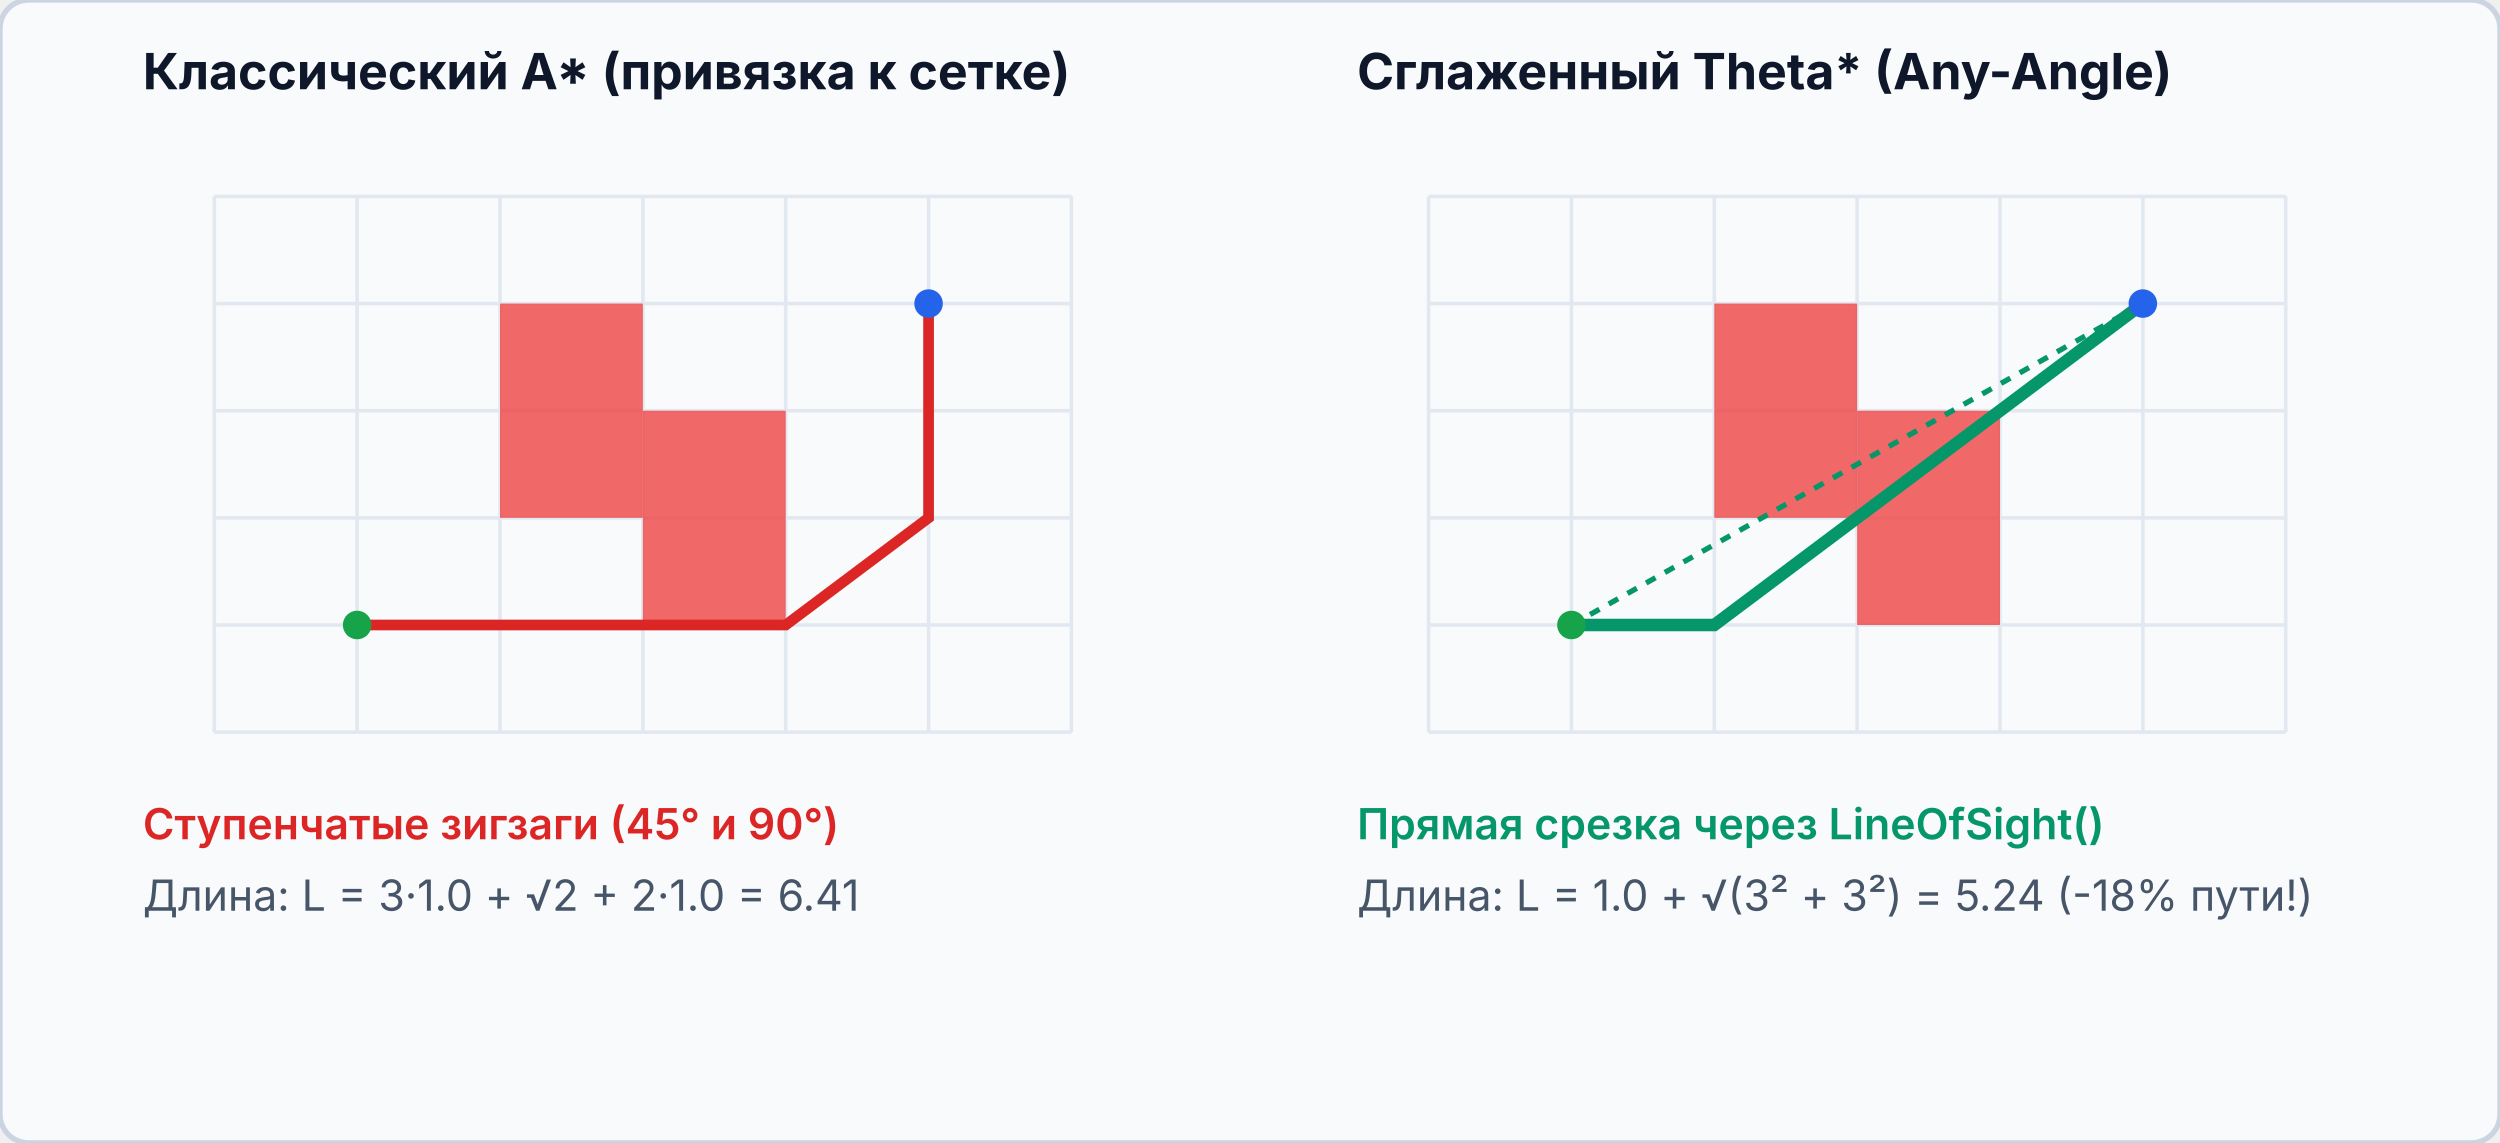
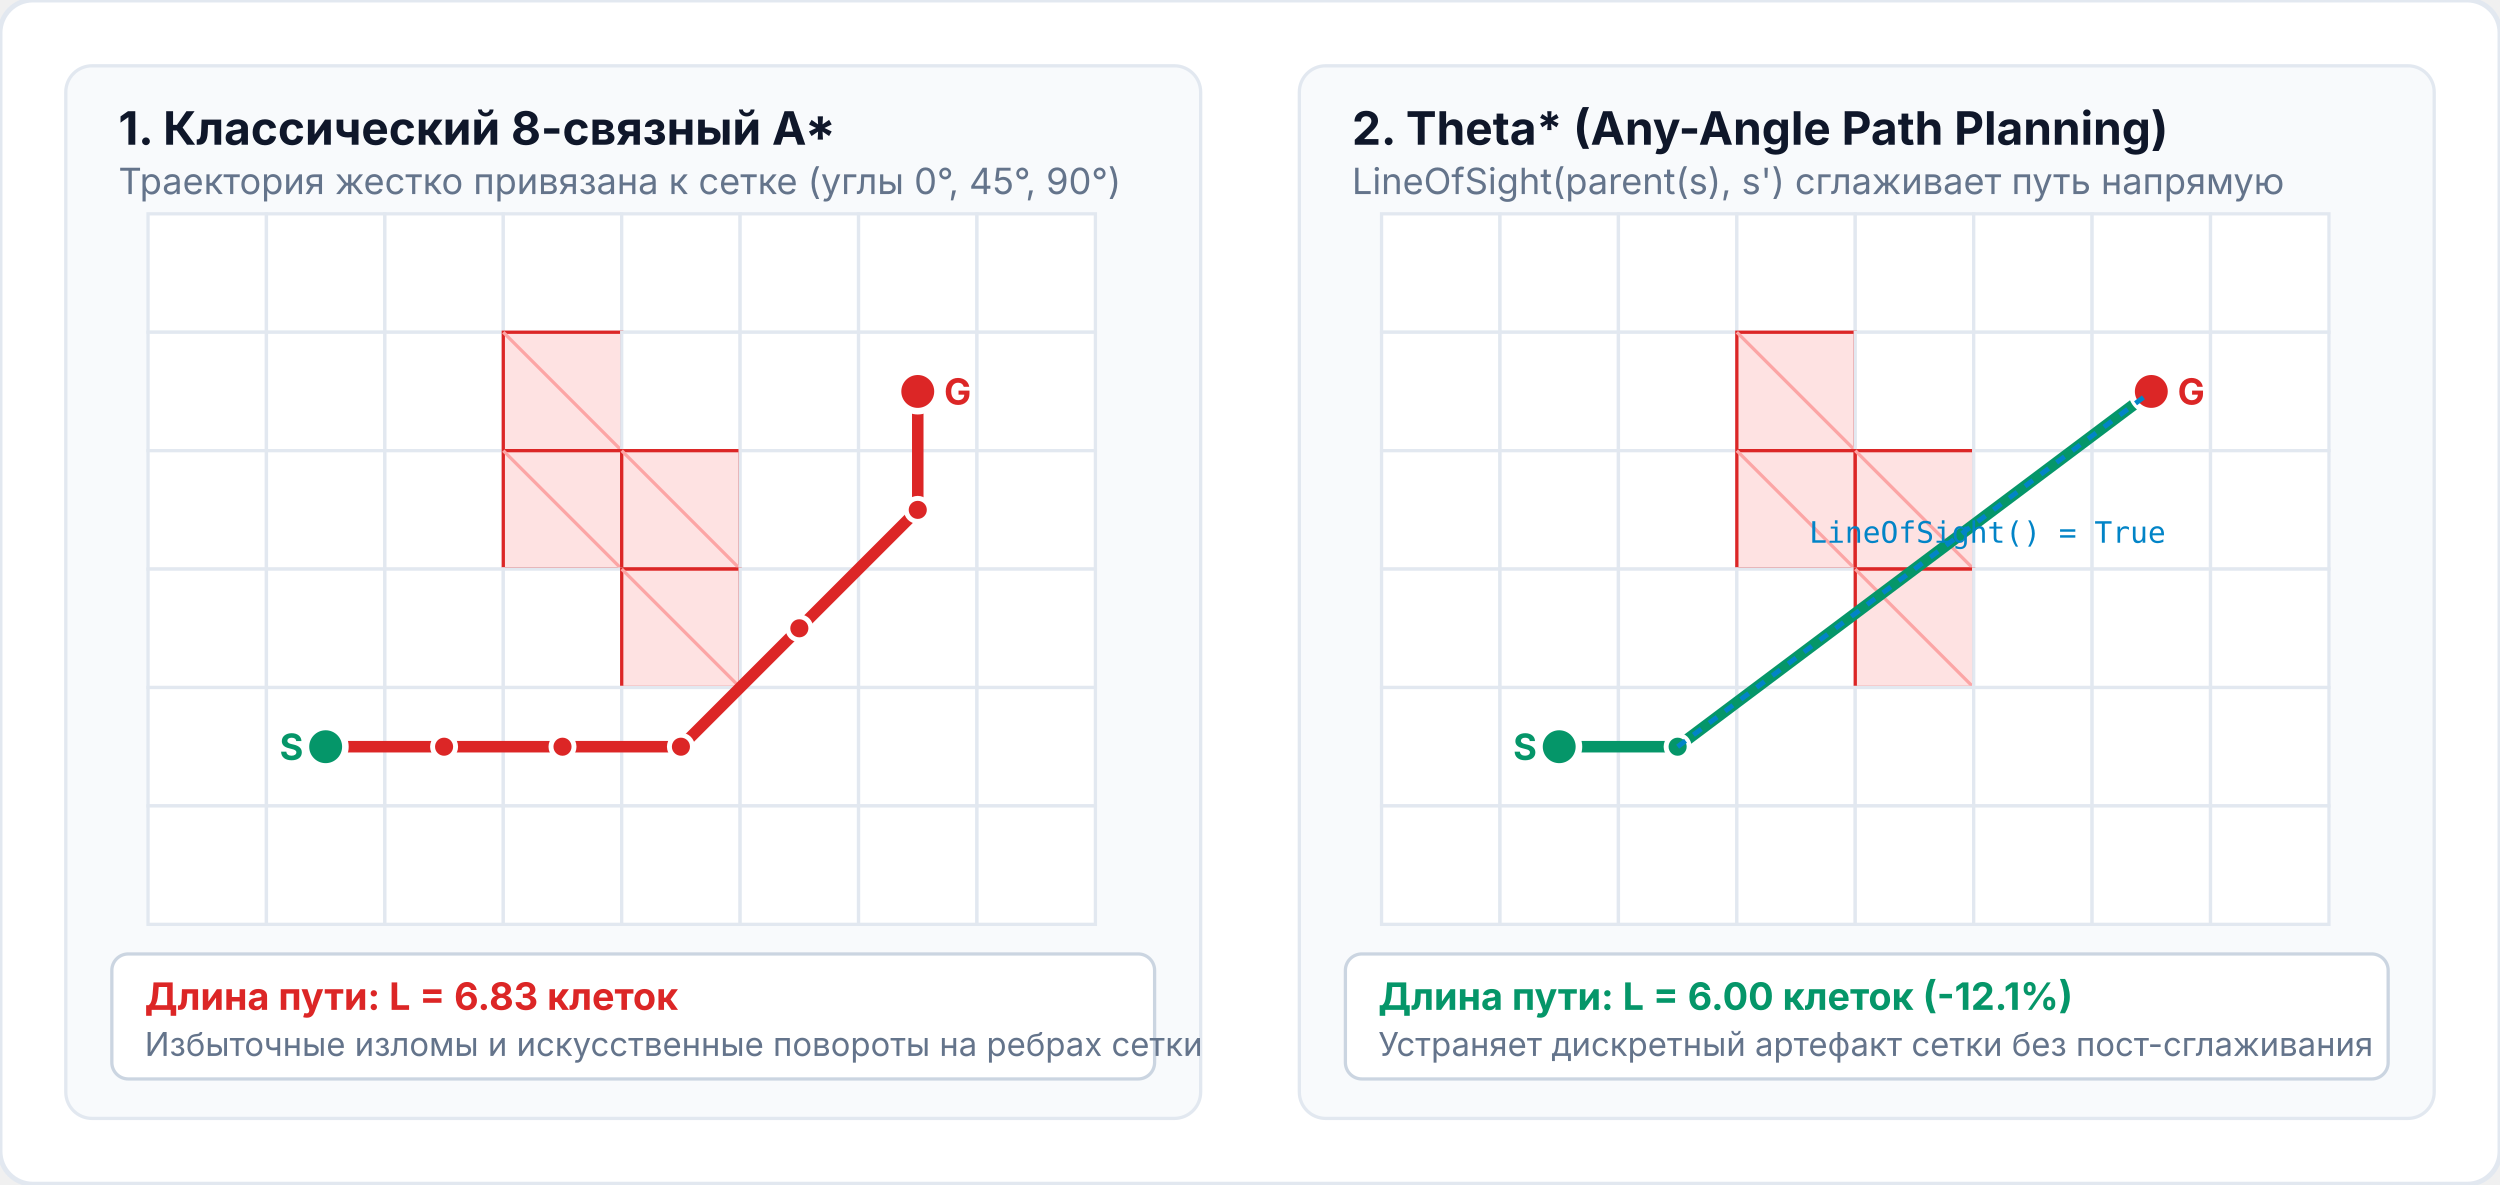
- <svg xmlns="http://www.w3.org/2000/svg" viewBox="0 0 700 320" width="100%" height="100%">
-   <rect width="100%" height="100%" rx="8" fill="#f8fafc" stroke="#cbd5e1" stroke-width="1.5" />
-   <g transform="translate(40, 25)">
-     <text x="0" y="0" font-family="Inter" font-size="14" font-weight="700" fill="#0f172a">Классический A* (привязка к сетке)</text>
-     <path d="M20,30 H260 M20,60 H260 M20,90 H260 M20,120 H260 M20,150 H260 M20,180 H260" stroke="#e2e8f0" stroke-width="1" />
-     <path d="M20,30 V180 M60,30 V180 M100,30 V180 M140,30 V180 M180,30 V180 M220,30 V180 M260,30 V180" stroke="#e2e8f0" stroke-width="1" />
-     <rect x="100" y="60" width="40" height="60" fill="#ef4444" opacity="0.8" />
-     <rect x="140" y="90" width="40" height="60" fill="#ef4444" opacity="0.8" />
-     <path d="M60,150 L100,150 L140,150 L180,150 L220,120 L220,60" stroke="#dc2626" stroke-width="3" fill="none" />
-     <circle cx="60" cy="150" r="4" fill="#16a34a" />
-     <circle cx="220" cy="60" r="4" fill="#2563eb" />
-     <text x="0" y="210" font-family="Inter" font-size="12" font-weight="600" fill="#dc2626">Ступенчатые зигзаги (45° и 90°)</text>
-     <text x="0" y="230" font-family="Inter" font-size="12" fill="#475569">Длина: L = 3·1.0 + √2 + 2·1.0 = 6.41</text>
+ <svg xmlns="http://www.w3.org/2000/svg" viewBox="0 0 760 360" width="100%" height="100%">
+   <rect width="100%" height="100%" rx="10" fill="#ffffff" stroke="#e2e8f0" stroke-width="1.5" />
+   <g transform="translate(20, 20)">
+     <rect width="345" height="320" rx="8" fill="#f8fafc" stroke="#e2e8f0" stroke-width="1" />
+     <text x="16" y="24" font-family="Inter, sans-serif" font-size="14" font-weight="700" fill="#0f172a">1. Классический 8-связный A*</text>
+     <text x="16" y="39" font-family="Inter, sans-serif" font-size="11" fill="#64748b">Траектория жестко привязана к сетке (углы 0°, 45°, 90°)</text>
+     <rect x="25" y="45" width="36" height="36" fill="#ffffff" stroke="#e2e8f0" stroke-width="1" />
+     <rect x="61" y="45" width="36" height="36" fill="#ffffff" stroke="#e2e8f0" stroke-width="1" />
+     <rect x="97" y="45" width="36" height="36" fill="#ffffff" stroke="#e2e8f0" stroke-width="1" />
+     <rect x="133" y="45" width="36" height="36" fill="#ffffff" stroke="#e2e8f0" stroke-width="1" />
+     <rect x="169" y="45" width="36" height="36" fill="#ffffff" stroke="#e2e8f0" stroke-width="1" />
+     <rect x="205" y="45" width="36" height="36" fill="#ffffff" stroke="#e2e8f0" stroke-width="1" />
+     <rect x="241" y="45" width="36" height="36" fill="#ffffff" stroke="#e2e8f0" stroke-width="1" />
+     <rect x="277" y="45" width="36" height="36" fill="#ffffff" stroke="#e2e8f0" stroke-width="1" />
+     <rect x="25" y="81" width="36" height="36" fill="#ffffff" stroke="#e2e8f0" stroke-width="1" />
+     <rect x="61" y="81" width="36" height="36" fill="#ffffff" stroke="#e2e8f0" stroke-width="1" />
+     <rect x="97" y="81" width="36" height="36" fill="#ffffff" stroke="#e2e8f0" stroke-width="1" />
+     <rect x="133" y="81" width="36" height="36" fill="#fee2e2" stroke="#dc2626" stroke-width="1" />
+     <line x1="133" y1="81" x2="169" y2="117" stroke="#fca5a5" stroke-width="1" />
+     <rect x="169" y="81" width="36" height="36" fill="#ffffff" stroke="#e2e8f0" stroke-width="1" />
+     <rect x="205" y="81" width="36" height="36" fill="#ffffff" stroke="#e2e8f0" stroke-width="1" />
+     <rect x="241" y="81" width="36" height="36" fill="#ffffff" stroke="#e2e8f0" stroke-width="1" />
+     <rect x="277" y="81" width="36" height="36" fill="#ffffff" stroke="#e2e8f0" stroke-width="1" />
+     <rect x="25" y="117" width="36" height="36" fill="#ffffff" stroke="#e2e8f0" stroke-width="1" />
+     <rect x="61" y="117" width="36" height="36" fill="#ffffff" stroke="#e2e8f0" stroke-width="1" />
+     <rect x="97" y="117" width="36" height="36" fill="#ffffff" stroke="#e2e8f0" stroke-width="1" />
+     <rect x="133" y="117" width="36" height="36" fill="#fee2e2" stroke="#dc2626" stroke-width="1" />
+     <line x1="133" y1="117" x2="169" y2="153" stroke="#fca5a5" stroke-width="1" />
+     <rect x="169" y="117" width="36" height="36" fill="#fee2e2" stroke="#dc2626" stroke-width="1" />
+     <line x1="169" y1="117" x2="205" y2="153" stroke="#fca5a5" stroke-width="1" />
+     <rect x="205" y="117" width="36" height="36" fill="#ffffff" stroke="#e2e8f0" stroke-width="1" />
+     <rect x="241" y="117" width="36" height="36" fill="#ffffff" stroke="#e2e8f0" stroke-width="1" />
+     <rect x="277" y="117" width="36" height="36" fill="#ffffff" stroke="#e2e8f0" stroke-width="1" />
+     <rect x="25" y="153" width="36" height="36" fill="#ffffff" stroke="#e2e8f0" stroke-width="1" />
+     <rect x="61" y="153" width="36" height="36" fill="#ffffff" stroke="#e2e8f0" stroke-width="1" />
+     <rect x="97" y="153" width="36" height="36" fill="#ffffff" stroke="#e2e8f0" stroke-width="1" />
+     <rect x="133" y="153" width="36" height="36" fill="#ffffff" stroke="#e2e8f0" stroke-width="1" />
+     <rect x="169" y="153" width="36" height="36" fill="#fee2e2" stroke="#dc2626" stroke-width="1" />
+     <line x1="169" y1="153" x2="205" y2="189" stroke="#fca5a5" stroke-width="1" />
+     <rect x="205" y="153" width="36" height="36" fill="#ffffff" stroke="#e2e8f0" stroke-width="1" />
+     <rect x="241" y="153" width="36" height="36" fill="#ffffff" stroke="#e2e8f0" stroke-width="1" />
+     <rect x="277" y="153" width="36" height="36" fill="#ffffff" stroke="#e2e8f0" stroke-width="1" />
+     <rect x="25" y="189" width="36" height="36" fill="#ffffff" stroke="#e2e8f0" stroke-width="1" />
+     <rect x="61" y="189" width="36" height="36" fill="#ffffff" stroke="#e2e8f0" stroke-width="1" />
+     <rect x="97" y="189" width="36" height="36" fill="#ffffff" stroke="#e2e8f0" stroke-width="1" />
+     <rect x="133" y="189" width="36" height="36" fill="#ffffff" stroke="#e2e8f0" stroke-width="1" />
+     <rect x="169" y="189" width="36" height="36" fill="#ffffff" stroke="#e2e8f0" stroke-width="1" />
+     <rect x="205" y="189" width="36" height="36" fill="#ffffff" stroke="#e2e8f0" stroke-width="1" />
+     <rect x="241" y="189" width="36" height="36" fill="#ffffff" stroke="#e2e8f0" stroke-width="1" />
+     <rect x="277" y="189" width="36" height="36" fill="#ffffff" stroke="#e2e8f0" stroke-width="1" />
+     <rect x="25" y="225" width="36" height="36" fill="#ffffff" stroke="#e2e8f0" stroke-width="1" />
+     <rect x="61" y="225" width="36" height="36" fill="#ffffff" stroke="#e2e8f0" stroke-width="1" />
+     <rect x="97" y="225" width="36" height="36" fill="#ffffff" stroke="#e2e8f0" stroke-width="1" />
+     <rect x="133" y="225" width="36" height="36" fill="#ffffff" stroke="#e2e8f0" stroke-width="1" />
+     <rect x="169" y="225" width="36" height="36" fill="#ffffff" stroke="#e2e8f0" stroke-width="1" />
+     <rect x="205" y="225" width="36" height="36" fill="#ffffff" stroke="#e2e8f0" stroke-width="1" />
+     <rect x="241" y="225" width="36" height="36" fill="#ffffff" stroke="#e2e8f0" stroke-width="1" />
+     <rect x="277" y="225" width="36" height="36" fill="#ffffff" stroke="#e2e8f0" stroke-width="1" />
+     <path d="M79.0,207.0 L115.0,207.0 L151.0,207.0 L187.0,207.0 L223.0,171.0 L259.0,135.0 L259.0,99.0" stroke="#dc2626" stroke-width="3.5" fill="none" stroke-linecap="round" stroke-linejoin="round" />
+     <circle cx="79.0" cy="207.0" r="3.5" fill="#dc2626" stroke="#ffffff" stroke-width="1.5" />
+     <circle cx="115.0" cy="207.0" r="3.5" fill="#dc2626" stroke="#ffffff" stroke-width="1.5" />
+     <circle cx="151.0" cy="207.0" r="3.5" fill="#dc2626" stroke="#ffffff" stroke-width="1.5" />
+     <circle cx="187.0" cy="207.0" r="3.5" fill="#dc2626" stroke="#ffffff" stroke-width="1.5" />
+     <circle cx="223.0" cy="171.0" r="3.5" fill="#dc2626" stroke="#ffffff" stroke-width="1.5" />
+     <circle cx="259.0" cy="135.0" r="3.5" fill="#dc2626" stroke="#ffffff" stroke-width="1.5" />
+     <circle cx="259.0" cy="99.0" r="3.5" fill="#dc2626" stroke="#ffffff" stroke-width="1.5" />
+     <circle cx="79.0" cy="207.0" r="6" fill="#059669" stroke="#ffffff" stroke-width="2" />
+     <text x="65.0" y="211.0" font-family="Inter" font-size="11" font-weight="700" fill="#059669">S</text>
+     <circle cx="259.0" cy="99.0" r="6" fill="#dc2626" stroke="#ffffff" stroke-width="2" />
+     <text x="267.0" y="103.0" font-family="Inter" font-size="11" font-weight="700" fill="#dc2626">G</text>
+     <rect x="14" y="270" width="317" height="38" rx="5" fill="#ffffff" stroke="#cbd5e1" stroke-width="1" />
+     <text x="24" y="287" font-family="Inter, sans-serif" font-size="11.5" font-weight="700" fill="#dc2626">Длина пути: L = 6.83 клеток</text>
+     <text x="24" y="301" font-family="Inter, sans-serif" font-size="10" fill="#64748b">Избыточные изломы и искусственные повороты на ребрах сетки</text>
  </g>
-   <g transform="translate(380, 25)">
-     <text x="0" y="0" font-family="Inter" font-size="14" font-weight="700" fill="#0f172a">Сглаженный Theta* (Any-Angle)</text>
-     <path d="M20,30 H260 M20,60 H260 M20,90 H260 M20,120 H260 M20,150 H260 M20,180 H260" stroke="#e2e8f0" stroke-width="1" />
-     <path d="M20,30 V180 M60,30 V180 M100,30 V180 M140,30 V180 M180,30 V180 M220,30 V180 M260,30 V180" stroke="#e2e8f0" stroke-width="1" />
-     <rect x="100" y="60" width="40" height="60" fill="#ef4444" opacity="0.8" />
-     <rect x="140" y="90" width="40" height="60" fill="#ef4444" opacity="0.8" />
-     <line x1="60" y1="150" x2="220" y2="60" stroke="#059669" stroke-width="1.5" stroke-dasharray="3 3" />
-     <path d="M60,150 L100,150 L220,60" stroke="#059669" stroke-width="3.5" fill="none" />
-     <circle cx="60" cy="150" r="4" fill="#16a34a" />
-     <circle cx="220" cy="60" r="4" fill="#2563eb" />
-     <text x="0" y="210" font-family="Inter" font-size="12" font-weight="600" fill="#059669">Прямая срезка через LineOfSight()</text>
-     <text x="0" y="230" font-family="Inter" font-size="12" fill="#475569">Длина: L = 1.0 + √(3² + 3²) = 5.24 (-18% пути!)</text>
+   <g transform="translate(395, 20)">
+     <rect width="345" height="320" rx="8" fill="#f8fafc" stroke="#e2e8f0" stroke-width="1" />
+     <text x="16" y="24" font-family="Inter, sans-serif" font-size="14" font-weight="700" fill="#0f172a">2. Theta* (Any-Angle Path Planning)</text>
+     <text x="16" y="39" font-family="Inter, sans-serif" font-size="11" fill="#64748b">LineOfSight(parent(s), s') сглаживает путь напрямую</text>
+     <rect x="25" y="45" width="36" height="36" fill="#ffffff" stroke="#e2e8f0" stroke-width="1" />
+     <rect x="61" y="45" width="36" height="36" fill="#ffffff" stroke="#e2e8f0" stroke-width="1" />
+     <rect x="97" y="45" width="36" height="36" fill="#ffffff" stroke="#e2e8f0" stroke-width="1" />
+     <rect x="133" y="45" width="36" height="36" fill="#ffffff" stroke="#e2e8f0" stroke-width="1" />
+     <rect x="169" y="45" width="36" height="36" fill="#ffffff" stroke="#e2e8f0" stroke-width="1" />
+     <rect x="205" y="45" width="36" height="36" fill="#ffffff" stroke="#e2e8f0" stroke-width="1" />
+     <rect x="241" y="45" width="36" height="36" fill="#ffffff" stroke="#e2e8f0" stroke-width="1" />
+     <rect x="277" y="45" width="36" height="36" fill="#ffffff" stroke="#e2e8f0" stroke-width="1" />
+     <rect x="25" y="81" width="36" height="36" fill="#ffffff" stroke="#e2e8f0" stroke-width="1" />
+     <rect x="61" y="81" width="36" height="36" fill="#ffffff" stroke="#e2e8f0" stroke-width="1" />
+     <rect x="97" y="81" width="36" height="36" fill="#ffffff" stroke="#e2e8f0" stroke-width="1" />
+     <rect x="133" y="81" width="36" height="36" fill="#fee2e2" stroke="#dc2626" stroke-width="1" />
+     <line x1="133" y1="81" x2="169" y2="117" stroke="#fca5a5" stroke-width="1" />
+     <rect x="169" y="81" width="36" height="36" fill="#ffffff" stroke="#e2e8f0" stroke-width="1" />
+     <rect x="205" y="81" width="36" height="36" fill="#ffffff" stroke="#e2e8f0" stroke-width="1" />
+     <rect x="241" y="81" width="36" height="36" fill="#ffffff" stroke="#e2e8f0" stroke-width="1" />
+     <rect x="277" y="81" width="36" height="36" fill="#ffffff" stroke="#e2e8f0" stroke-width="1" />
+     <rect x="25" y="117" width="36" height="36" fill="#ffffff" stroke="#e2e8f0" stroke-width="1" />
+     <rect x="61" y="117" width="36" height="36" fill="#ffffff" stroke="#e2e8f0" stroke-width="1" />
+     <rect x="97" y="117" width="36" height="36" fill="#ffffff" stroke="#e2e8f0" stroke-width="1" />
+     <rect x="133" y="117" width="36" height="36" fill="#fee2e2" stroke="#dc2626" stroke-width="1" />
+     <line x1="133" y1="117" x2="169" y2="153" stroke="#fca5a5" stroke-width="1" />
+     <rect x="169" y="117" width="36" height="36" fill="#fee2e2" stroke="#dc2626" stroke-width="1" />
+     <line x1="169" y1="117" x2="205" y2="153" stroke="#fca5a5" stroke-width="1" />
+     <rect x="205" y="117" width="36" height="36" fill="#ffffff" stroke="#e2e8f0" stroke-width="1" />
+     <rect x="241" y="117" width="36" height="36" fill="#ffffff" stroke="#e2e8f0" stroke-width="1" />
+     <rect x="277" y="117" width="36" height="36" fill="#ffffff" stroke="#e2e8f0" stroke-width="1" />
+     <rect x="25" y="153" width="36" height="36" fill="#ffffff" stroke="#e2e8f0" stroke-width="1" />
+     <rect x="61" y="153" width="36" height="36" fill="#ffffff" stroke="#e2e8f0" stroke-width="1" />
+     <rect x="97" y="153" width="36" height="36" fill="#ffffff" stroke="#e2e8f0" stroke-width="1" />
+     <rect x="133" y="153" width="36" height="36" fill="#ffffff" stroke="#e2e8f0" stroke-width="1" />
+     <rect x="169" y="153" width="36" height="36" fill="#fee2e2" stroke="#dc2626" stroke-width="1" />
+     <line x1="169" y1="153" x2="205" y2="189" stroke="#fca5a5" stroke-width="1" />
+     <rect x="205" y="153" width="36" height="36" fill="#ffffff" stroke="#e2e8f0" stroke-width="1" />
+     <rect x="241" y="153" width="36" height="36" fill="#ffffff" stroke="#e2e8f0" stroke-width="1" />
+     <rect x="277" y="153" width="36" height="36" fill="#ffffff" stroke="#e2e8f0" stroke-width="1" />
+     <rect x="25" y="189" width="36" height="36" fill="#ffffff" stroke="#e2e8f0" stroke-width="1" />
+     <rect x="61" y="189" width="36" height="36" fill="#ffffff" stroke="#e2e8f0" stroke-width="1" />
+     <rect x="97" y="189" width="36" height="36" fill="#ffffff" stroke="#e2e8f0" stroke-width="1" />
+     <rect x="133" y="189" width="36" height="36" fill="#ffffff" stroke="#e2e8f0" stroke-width="1" />
+     <rect x="169" y="189" width="36" height="36" fill="#ffffff" stroke="#e2e8f0" stroke-width="1" />
+     <rect x="205" y="189" width="36" height="36" fill="#ffffff" stroke="#e2e8f0" stroke-width="1" />
+     <rect x="241" y="189" width="36" height="36" fill="#ffffff" stroke="#e2e8f0" stroke-width="1" />
+     <rect x="277" y="189" width="36" height="36" fill="#ffffff" stroke="#e2e8f0" stroke-width="1" />
+     <rect x="25" y="225" width="36" height="36" fill="#ffffff" stroke="#e2e8f0" stroke-width="1" />
+     <rect x="61" y="225" width="36" height="36" fill="#ffffff" stroke="#e2e8f0" stroke-width="1" />
+     <rect x="97" y="225" width="36" height="36" fill="#ffffff" stroke="#e2e8f0" stroke-width="1" />
+     <rect x="133" y="225" width="36" height="36" fill="#ffffff" stroke="#e2e8f0" stroke-width="1" />
+     <rect x="169" y="225" width="36" height="36" fill="#ffffff" stroke="#e2e8f0" stroke-width="1" />
+     <rect x="205" y="225" width="36" height="36" fill="#ffffff" stroke="#e2e8f0" stroke-width="1" />
+     <rect x="241" y="225" width="36" height="36" fill="#ffffff" stroke="#e2e8f0" stroke-width="1" />
+     <rect x="277" y="225" width="36" height="36" fill="#ffffff" stroke="#e2e8f0" stroke-width="1" />
+     <path d="M79.0,207.0 L115.0,207.0 L259.0,99.0" stroke="#059669" stroke-width="3.5" fill="none" stroke-linecap="round" stroke-linejoin="round" />
+     <circle cx="79.0" cy="207.0" r="3.5" fill="#059669" stroke="#ffffff" stroke-width="1.5" />
+     <circle cx="115.0" cy="207.0" r="3.5" fill="#059669" stroke="#ffffff" stroke-width="1.5" />
+     <circle cx="259.0" cy="99.0" r="3.5" fill="#059669" stroke="#ffffff" stroke-width="1.5" />
+     <circle cx="79.0" cy="207.0" r="6" fill="#059669" stroke="#ffffff" stroke-width="2" />
+     <text x="65.0" y="211.0" font-family="Inter" font-size="11" font-weight="700" fill="#059669">S</text>
+     <circle cx="259.0" cy="99.0" r="6" fill="#dc2626" stroke="#ffffff" stroke-width="2" />
+     <text x="267.0" y="103.0" font-family="Inter" font-size="11" font-weight="700" fill="#dc2626">G</text>
+     <line x1="115.0" y1="207.0" x2="259.0" y2="99.0" stroke="#0284c7" stroke-width="1.5" stroke-dasharray="3,3" />
+     <text x="155" y="145" font-family="JetBrains Mono, monospace" font-size="9" fill="#0284c7">LineOfSight() = True</text>
+     <rect x="14" y="270" width="317" height="38" rx="5" fill="#ffffff" stroke="#cbd5e1" stroke-width="1" />
+     <text x="24" y="287" font-family="Inter, sans-serif" font-size="11.5" font-weight="700" fill="#059669">Длина пути: L = 6.00 клеток (-12.1%)</text>
+     <text x="24" y="301" font-family="Inter, sans-serif" font-size="10" fill="#64748b">Устраняет дискретный артефакт сетки без пост-сглаживания</text>
  </g>
</svg>
